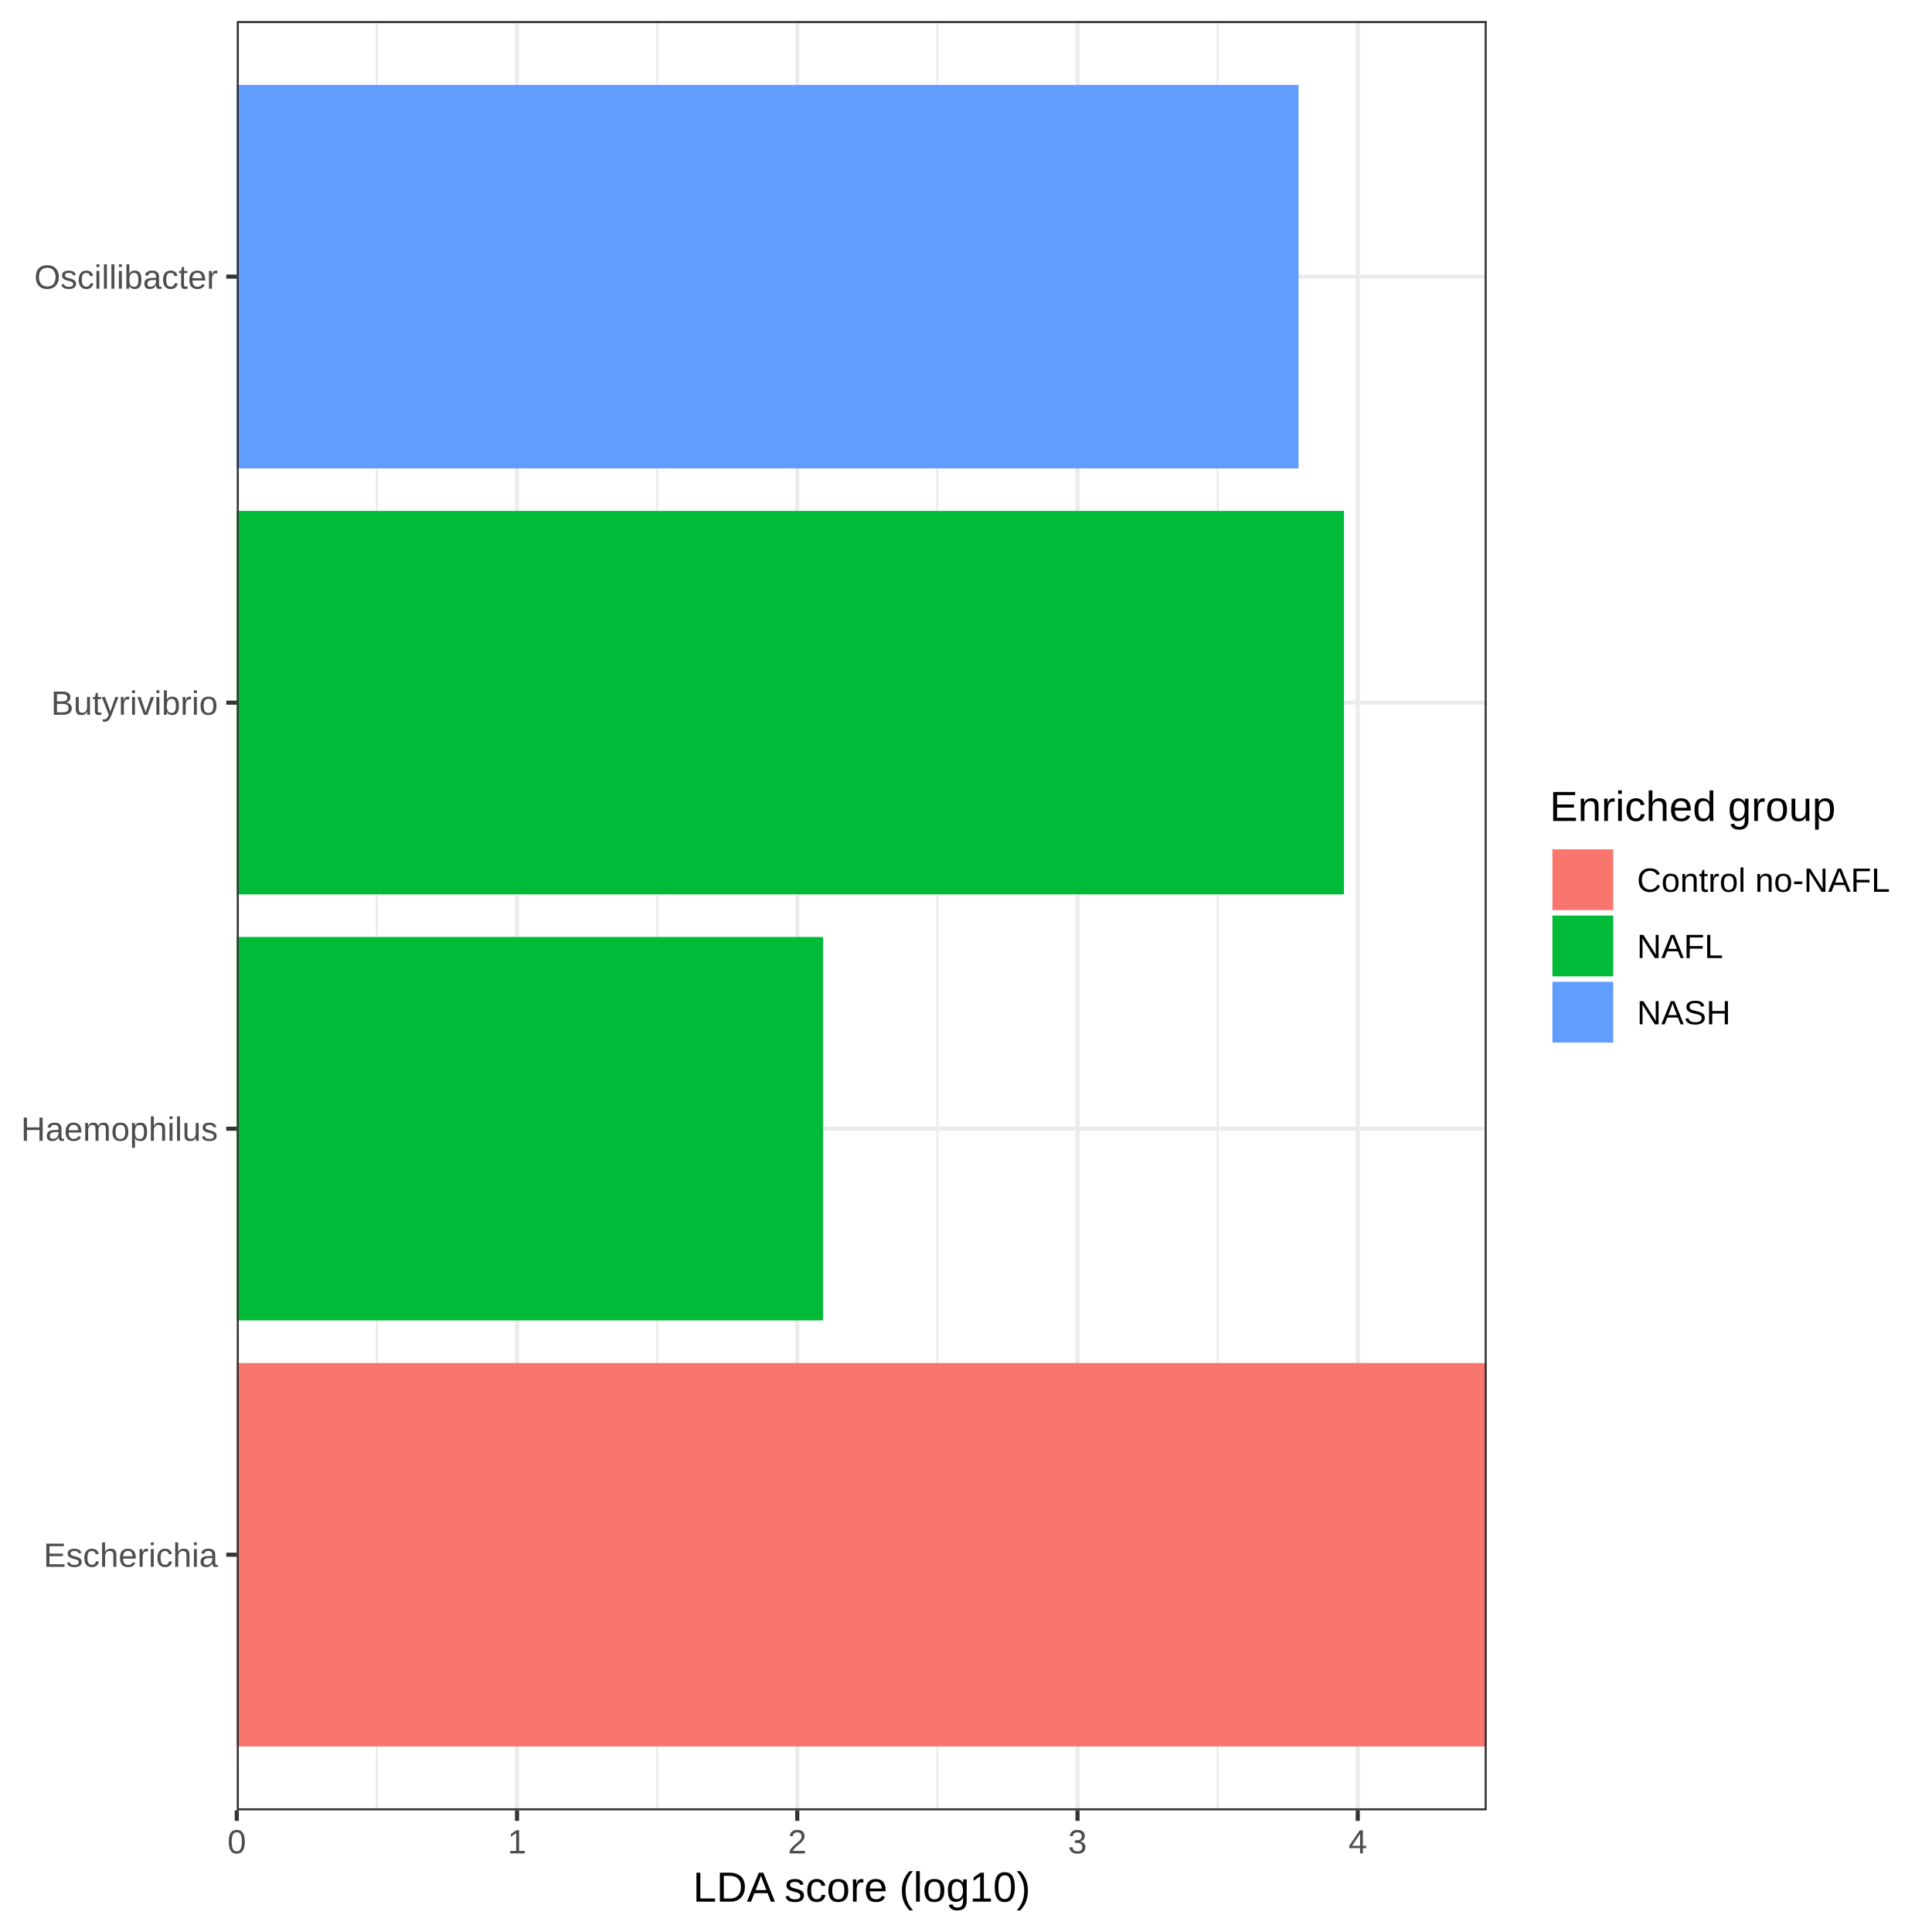
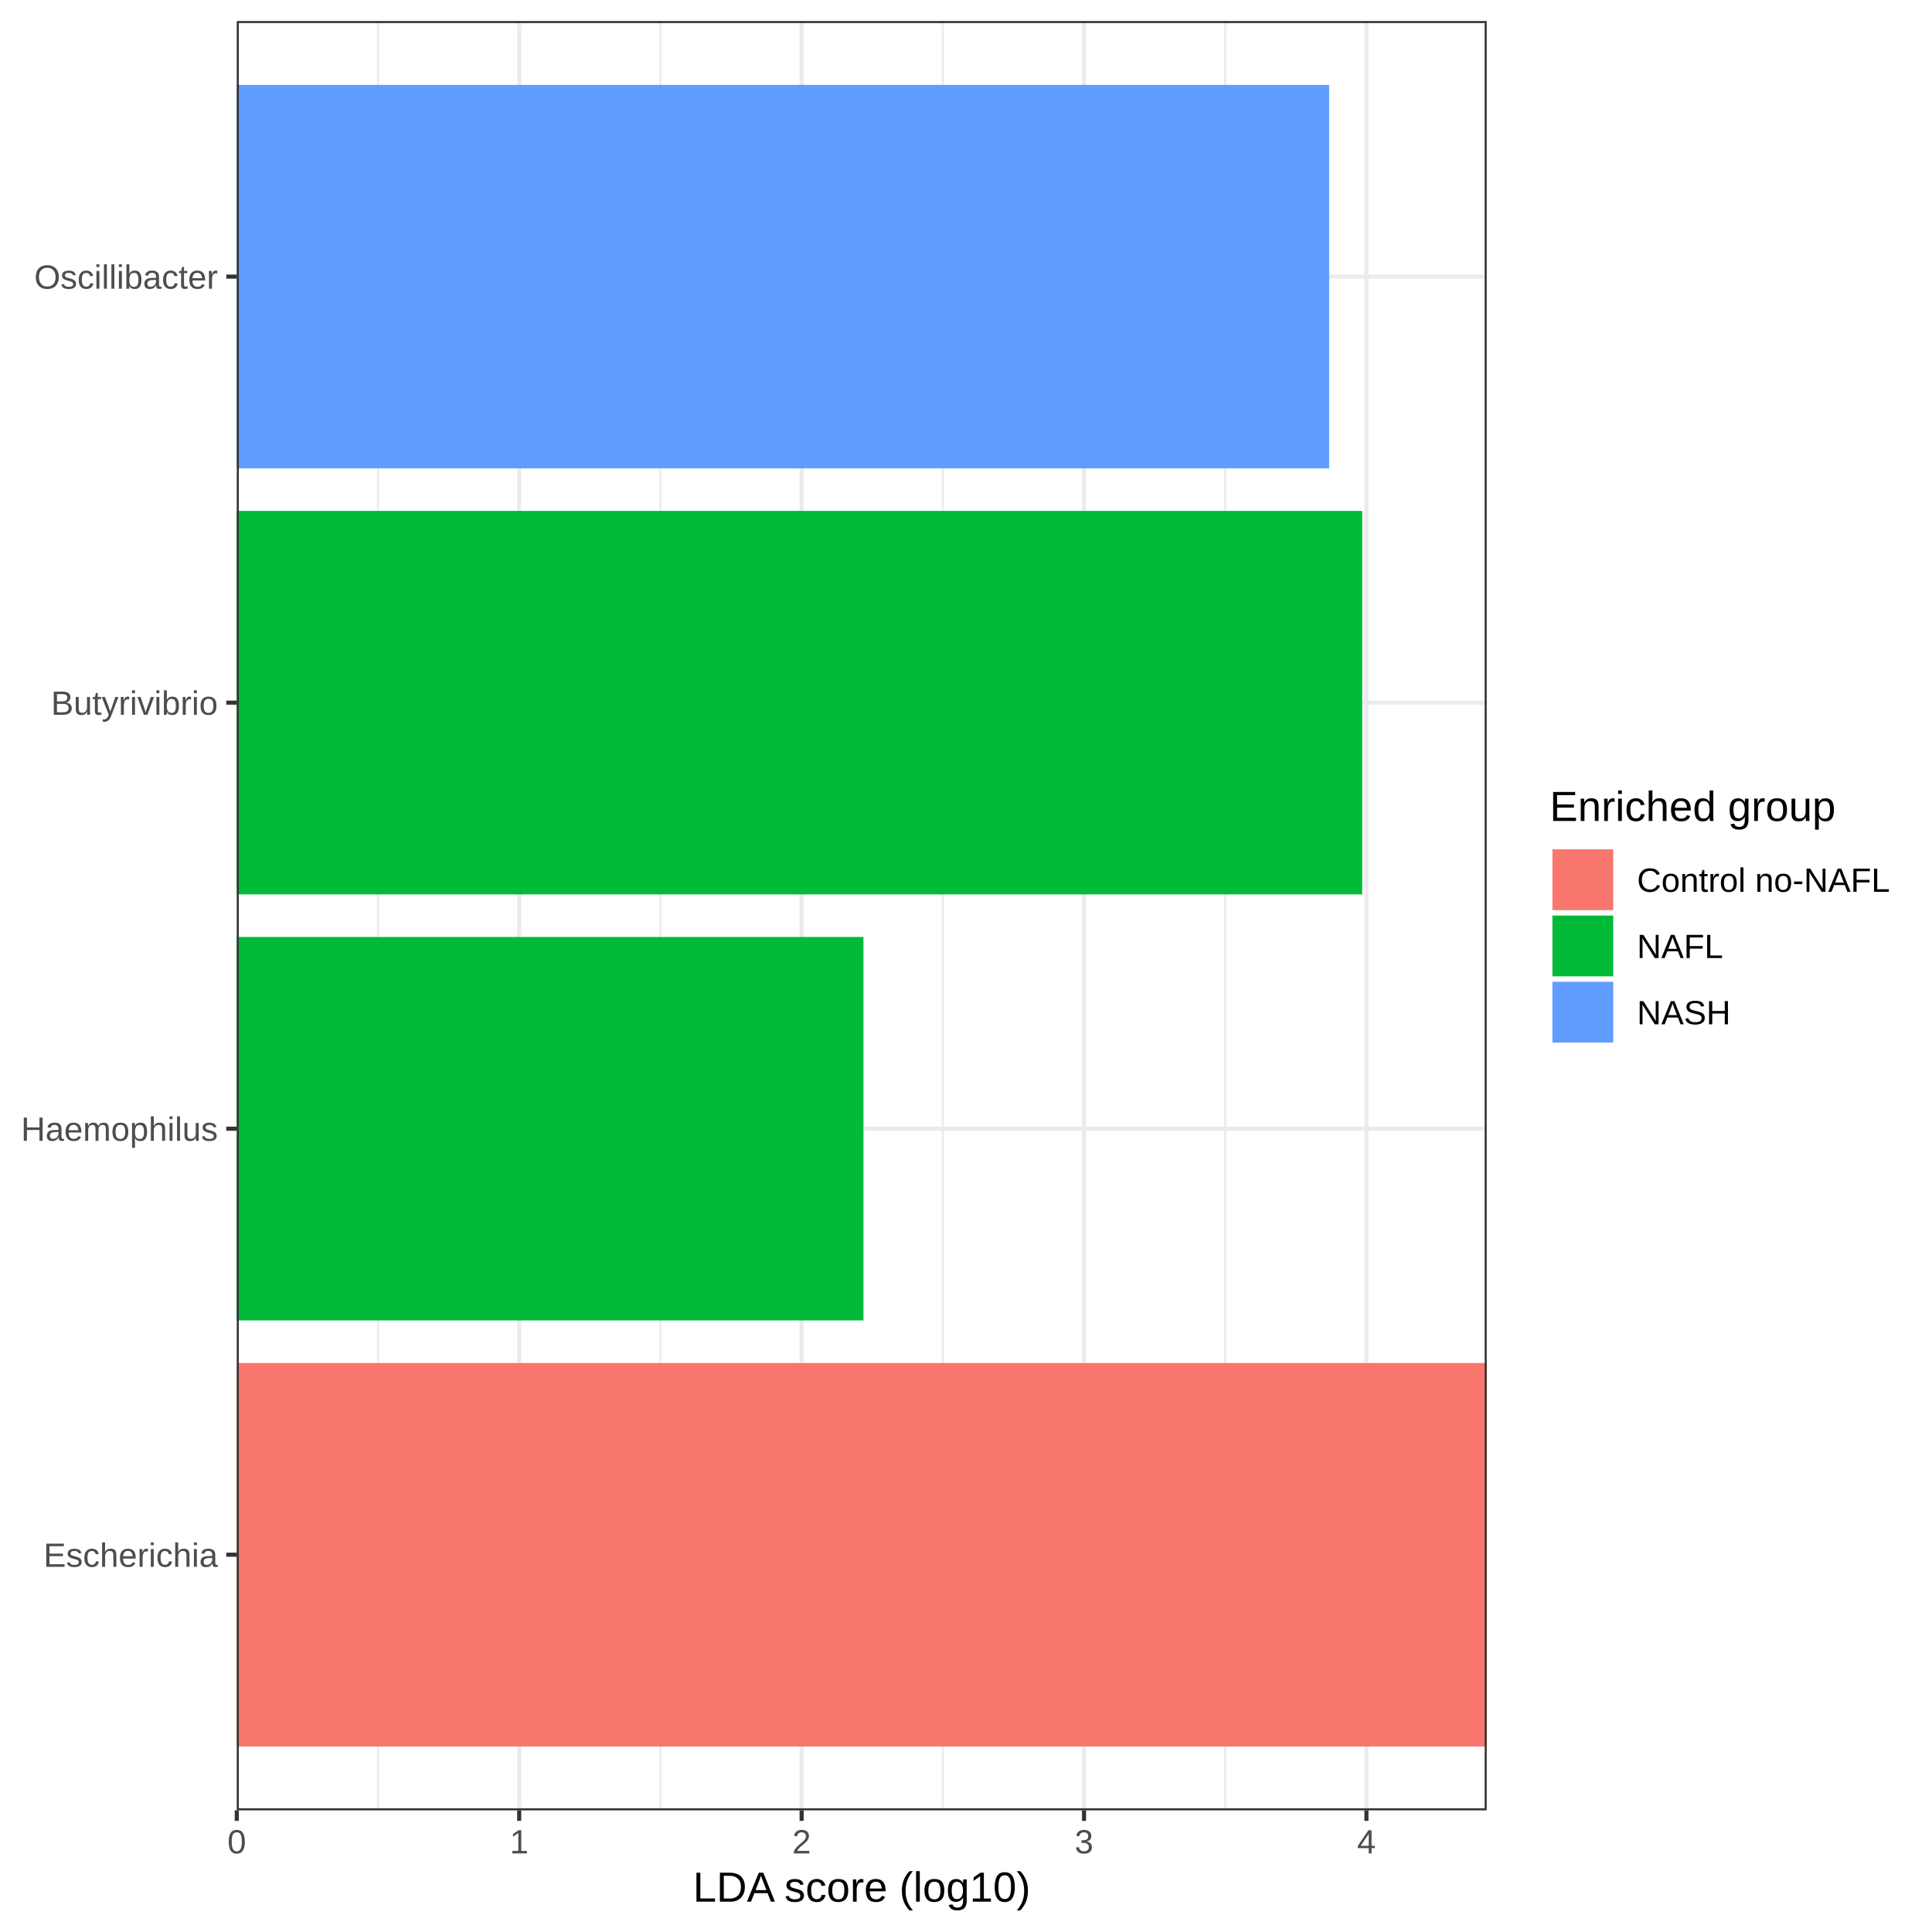
<svg xmlns="http://www.w3.org/2000/svg" class="svglite" width="504.00pt" height="504.00pt" viewBox="0 0 504.00 504.00">
  <defs>
    <style type="text/css">
    .svglite line, .svglite polyline, .svglite polygon, .svglite path, .svglite rect, .svglite circle {
      fill: none;
      stroke: #000000;
      stroke-linecap: round;
      stroke-linejoin: round;
      stroke-miterlimit: 10.00;
    }
    .svglite text {
      white-space: pre;
    }
  </style>
  </defs>
  <rect width="100%" height="100%" style="stroke: none; fill: #FFFFFF;" />
  <defs>
    <clipPath id="cpMC4wMHw1MDQuMDB8MC4wMHw1MDQuMDA=">
      <rect x="0.00" y="0.00" width="504.00" height="504.00" />
    </clipPath>
  </defs>
  <g clip-path="url(#cpMC4wMHw1MDQuMDB8MC4wMHw1MDQuMDA=)">
    <rect x="0.00" y="0.00" width="504.00" height="504.00" style="stroke-width: 1.07; stroke: #FFFFFF; fill: #FFFFFF;" />
  </g>
  <defs>
    <clipPath id="cpNjEuNzd8Mzg3LjgzfDUuNDh8NDcyLjI3">
      <rect x="61.77" y="5.48" width="326.07" height="466.79" />
    </clipPath>
  </defs>
  <g clip-path="url(#cpNjEuNzd8Mzg3LjgzfDUuNDh8NDcyLjI3)">
    <rect x="61.77" y="5.48" width="326.07" height="466.79" style="stroke-width: 1.07; stroke: none; fill: #FFFFFF;" />
-     <polyline points="98.32,472.27 98.32,5.48 " style="stroke-width: 0.53; stroke: #EBEBEB; stroke-linecap: butt;" />
-     <polyline points="171.43,472.27 171.43,5.48 " style="stroke-width: 0.53; stroke: #EBEBEB; stroke-linecap: butt;" />
-     <polyline points="244.54,472.27 244.54,5.48 " style="stroke-width: 0.53; stroke: #EBEBEB; stroke-linecap: butt;" />
-     <polyline points="317.64,472.27 317.64,5.48 " style="stroke-width: 0.53; stroke: #EBEBEB; stroke-linecap: butt;" />
+     <polyline points="98.61,472.27 98.61,5.48 " style="stroke-width: 0.53; stroke: #EBEBEB; stroke-linecap: butt;" />
+     <polyline points="172.28,472.27 172.28,5.48 " style="stroke-width: 0.53; stroke: #EBEBEB; stroke-linecap: butt;" />
+     <polyline points="245.95,472.27 245.95,5.48 " style="stroke-width: 0.53; stroke: #EBEBEB; stroke-linecap: butt;" />
+     <polyline points="319.63,472.27 319.63,5.48 " style="stroke-width: 0.53; stroke: #EBEBEB; stroke-linecap: butt;" />
    <polyline points="61.77,405.58 387.83,405.58 " style="stroke-width: 1.07; stroke: #EBEBEB; stroke-linecap: butt;" />
    <polyline points="61.77,294.44 387.83,294.44 " style="stroke-width: 1.07; stroke: #EBEBEB; stroke-linecap: butt;" />
    <polyline points="61.77,183.30 387.83,183.30 " style="stroke-width: 1.07; stroke: #EBEBEB; stroke-linecap: butt;" />
    <polyline points="61.77,72.16 387.83,72.16 " style="stroke-width: 1.07; stroke: #EBEBEB; stroke-linecap: butt;" />
    <polyline points="61.77,472.27 61.77,5.48 " style="stroke-width: 1.07; stroke: #EBEBEB; stroke-linecap: butt;" />
-     <polyline points="134.88,472.27 134.88,5.48 " style="stroke-width: 1.07; stroke: #EBEBEB; stroke-linecap: butt;" />
-     <polyline points="207.98,472.27 207.98,5.48 " style="stroke-width: 1.07; stroke: #EBEBEB; stroke-linecap: butt;" />
-     <polyline points="281.09,472.27 281.09,5.48 " style="stroke-width: 1.07; stroke: #EBEBEB; stroke-linecap: butt;" />
-     <polyline points="354.20,472.27 354.20,5.48 " style="stroke-width: 1.07; stroke: #EBEBEB; stroke-linecap: butt;" />
+     <polyline points="135.44,472.27 135.44,5.48 " style="stroke-width: 1.07; stroke: #EBEBEB; stroke-linecap: butt;" />
+     <polyline points="209.12,472.27 209.12,5.48 " style="stroke-width: 1.07; stroke: #EBEBEB; stroke-linecap: butt;" />
+     <polyline points="282.79,472.27 282.79,5.48 " style="stroke-width: 1.07; stroke: #EBEBEB; stroke-linecap: butt;" />
+     <polyline points="356.46,472.27 356.46,5.48 " style="stroke-width: 1.07; stroke: #EBEBEB; stroke-linecap: butt;" />
    <rect x="61.77" y="355.57" width="326.07" height="100.03" style="stroke-width: 1.07; stroke: none; stroke-linecap: square; stroke-linejoin: miter; fill: #F8766D;" />
-     <rect x="61.77" y="244.43" width="152.93" height="100.03" style="stroke-width: 1.07; stroke: none; stroke-linecap: square; stroke-linejoin: miter; fill: #00BA38;" />
-     <rect x="61.77" y="133.29" width="288.83" height="100.03" style="stroke-width: 1.07; stroke: none; stroke-linecap: square; stroke-linejoin: miter; fill: #00BA38;" />
-     <rect x="61.77" y="22.15" width="276.98" height="100.03" style="stroke-width: 1.07; stroke: none; stroke-linecap: square; stroke-linejoin: miter; fill: #619CFF;" />
+     <rect x="61.77" y="244.43" width="163.48" height="100.03" style="stroke-width: 1.07; stroke: none; stroke-linecap: square; stroke-linejoin: miter; fill: #00BA38;" />
+     <rect x="61.77" y="133.29" width="293.59" height="100.03" style="stroke-width: 1.07; stroke: none; stroke-linecap: square; stroke-linejoin: miter; fill: #00BA38;" />
+     <rect x="61.77" y="22.15" width="284.97" height="100.03" style="stroke-width: 1.07; stroke: none; stroke-linecap: square; stroke-linejoin: miter; fill: #619CFF;" />
    <rect x="61.77" y="5.48" width="326.07" height="466.79" style="stroke-width: 1.07; stroke: #333333;" />
  </g>
  <g clip-path="url(#cpMC4wMHw1MDQuMDB8MC4wMHw1MDQuMDA=)">
    <text x="56.84" y="408.74" text-anchor="end" style="font-size: 8.80px;fill: #4D4D4D; font-family: &quot;Arial&quot;;" textLength="45.48px" lengthAdjust="spacingAndGlyphs">Escherichia</text>
    <text x="56.84" y="297.60" text-anchor="end" style="font-size: 8.80px;fill: #4D4D4D; font-family: &quot;Arial&quot;;" textLength="51.36px" lengthAdjust="spacingAndGlyphs">Haemophilus</text>
    <text x="56.84" y="186.46" text-anchor="end" style="font-size: 8.80px;fill: #4D4D4D; font-family: &quot;Arial&quot;;" textLength="43.51px" lengthAdjust="spacingAndGlyphs">Butyrivibrio</text>
    <text x="56.84" y="75.32" text-anchor="end" style="font-size: 8.80px;fill: #4D4D4D; font-family: &quot;Arial&quot;;" textLength="47.90px" lengthAdjust="spacingAndGlyphs">Oscillibacter</text>
    <polyline points="59.03,405.58 61.77,405.58 " style="stroke-width: 1.07; stroke: #333333; stroke-linecap: butt;" />
    <polyline points="59.03,294.44 61.77,294.44 " style="stroke-width: 1.07; stroke: #333333; stroke-linecap: butt;" />
    <polyline points="59.03,183.30 61.77,183.30 " style="stroke-width: 1.07; stroke: #333333; stroke-linecap: butt;" />
    <polyline points="59.03,72.16 61.77,72.16 " style="stroke-width: 1.07; stroke: #333333; stroke-linecap: butt;" />
    <polyline points="61.77,475.01 61.77,472.27 " style="stroke-width: 1.07; stroke: #333333; stroke-linecap: butt;" />
-     <polyline points="134.88,475.01 134.88,472.27 " style="stroke-width: 1.07; stroke: #333333; stroke-linecap: butt;" />
-     <polyline points="207.98,475.01 207.98,472.27 " style="stroke-width: 1.07; stroke: #333333; stroke-linecap: butt;" />
-     <polyline points="281.09,475.01 281.09,472.27 " style="stroke-width: 1.07; stroke: #333333; stroke-linecap: butt;" />
-     <polyline points="354.20,475.01 354.20,472.27 " style="stroke-width: 1.07; stroke: #333333; stroke-linecap: butt;" />
+     <polyline points="135.44,475.01 135.44,472.27 " style="stroke-width: 1.07; stroke: #333333; stroke-linecap: butt;" />
+     <polyline points="209.12,475.01 209.12,472.27 " style="stroke-width: 1.07; stroke: #333333; stroke-linecap: butt;" />
+     <polyline points="282.79,475.01 282.79,472.27 " style="stroke-width: 1.07; stroke: #333333; stroke-linecap: butt;" />
+     <polyline points="356.46,475.01 356.46,472.27 " style="stroke-width: 1.07; stroke: #333333; stroke-linecap: butt;" />
    <text x="61.77" y="483.50" text-anchor="middle" style="font-size: 8.80px;fill: #4D4D4D; font-family: &quot;Arial&quot;;" textLength="4.90px" lengthAdjust="spacingAndGlyphs">0</text>
-     <text x="134.88" y="483.50" text-anchor="middle" style="font-size: 8.80px;fill: #4D4D4D; font-family: &quot;Arial&quot;;" textLength="4.90px" lengthAdjust="spacingAndGlyphs">1</text>
-     <text x="207.98" y="483.50" text-anchor="middle" style="font-size: 8.80px;fill: #4D4D4D; font-family: &quot;Arial&quot;;" textLength="4.90px" lengthAdjust="spacingAndGlyphs">2</text>
-     <text x="281.09" y="483.50" text-anchor="middle" style="font-size: 8.80px;fill: #4D4D4D; font-family: &quot;Arial&quot;;" textLength="4.90px" lengthAdjust="spacingAndGlyphs">3</text>
-     <text x="354.20" y="483.50" text-anchor="middle" style="font-size: 8.80px;fill: #4D4D4D; font-family: &quot;Arial&quot;;" textLength="4.90px" lengthAdjust="spacingAndGlyphs">4</text>
+     <text x="135.44" y="483.50" text-anchor="middle" style="font-size: 8.80px;fill: #4D4D4D; font-family: &quot;Arial&quot;;" textLength="4.90px" lengthAdjust="spacingAndGlyphs">1</text>
+     <text x="209.12" y="483.50" text-anchor="middle" style="font-size: 8.80px;fill: #4D4D4D; font-family: &quot;Arial&quot;;" textLength="4.90px" lengthAdjust="spacingAndGlyphs">2</text>
+     <text x="282.79" y="483.50" text-anchor="middle" style="font-size: 8.80px;fill: #4D4D4D; font-family: &quot;Arial&quot;;" textLength="4.90px" lengthAdjust="spacingAndGlyphs">3</text>
+     <text x="356.46" y="483.50" text-anchor="middle" style="font-size: 8.80px;fill: #4D4D4D; font-family: &quot;Arial&quot;;" textLength="4.90px" lengthAdjust="spacingAndGlyphs">4</text>
    <text x="224.80" y="496.09" text-anchor="middle" style="font-size: 11.00px; font-family: &quot;Arial&quot;;" textLength="88.66px" lengthAdjust="spacingAndGlyphs">LDA score (log10)</text>
    <rect x="398.79" y="199.57" width="99.73" height="78.60" style="stroke-width: 1.07; stroke: none; fill: #FFFFFF;" />
    <text x="404.27" y="214.16" style="font-size: 11.00px; font-family: &quot;Arial&quot;;" textLength="74.62px" lengthAdjust="spacingAndGlyphs">Enriched group</text>
    <rect x="404.27" y="220.85" width="17.28" height="17.28" style="stroke-width: 1.07; stroke: none; fill: #FFFFFF;" />
    <rect x="404.98" y="221.56" width="15.86" height="15.86" style="stroke-width: 1.07; stroke: none; stroke-linecap: square; stroke-linejoin: miter; fill: #F8766D;" />
    <rect x="404.27" y="238.13" width="17.28" height="17.28" style="stroke-width: 1.07; stroke: none; fill: #FFFFFF;" />
    <rect x="404.98" y="238.84" width="15.86" height="15.86" style="stroke-width: 1.07; stroke: none; stroke-linecap: square; stroke-linejoin: miter; fill: #00BA38;" />
    <rect x="404.27" y="255.41" width="17.28" height="17.28" style="stroke-width: 1.07; stroke: none; fill: #FFFFFF;" />
    <rect x="404.98" y="256.12" width="15.86" height="15.86" style="stroke-width: 1.07; stroke: none; stroke-linecap: square; stroke-linejoin: miter; fill: #619CFF;" />
    <text x="427.03" y="232.65" style="font-size: 8.80px; font-family: &quot;Arial&quot;;" textLength="66.01px" lengthAdjust="spacingAndGlyphs">Control no-NAFL</text>
    <text x="427.03" y="249.93" style="font-size: 8.80px; font-family: &quot;Arial&quot;;" textLength="22.49px" lengthAdjust="spacingAndGlyphs">NAFL</text>
    <text x="427.03" y="267.21" style="font-size: 8.80px; font-family: &quot;Arial&quot;;" textLength="24.44px" lengthAdjust="spacingAndGlyphs">NASH</text>
  </g>
</svg>
